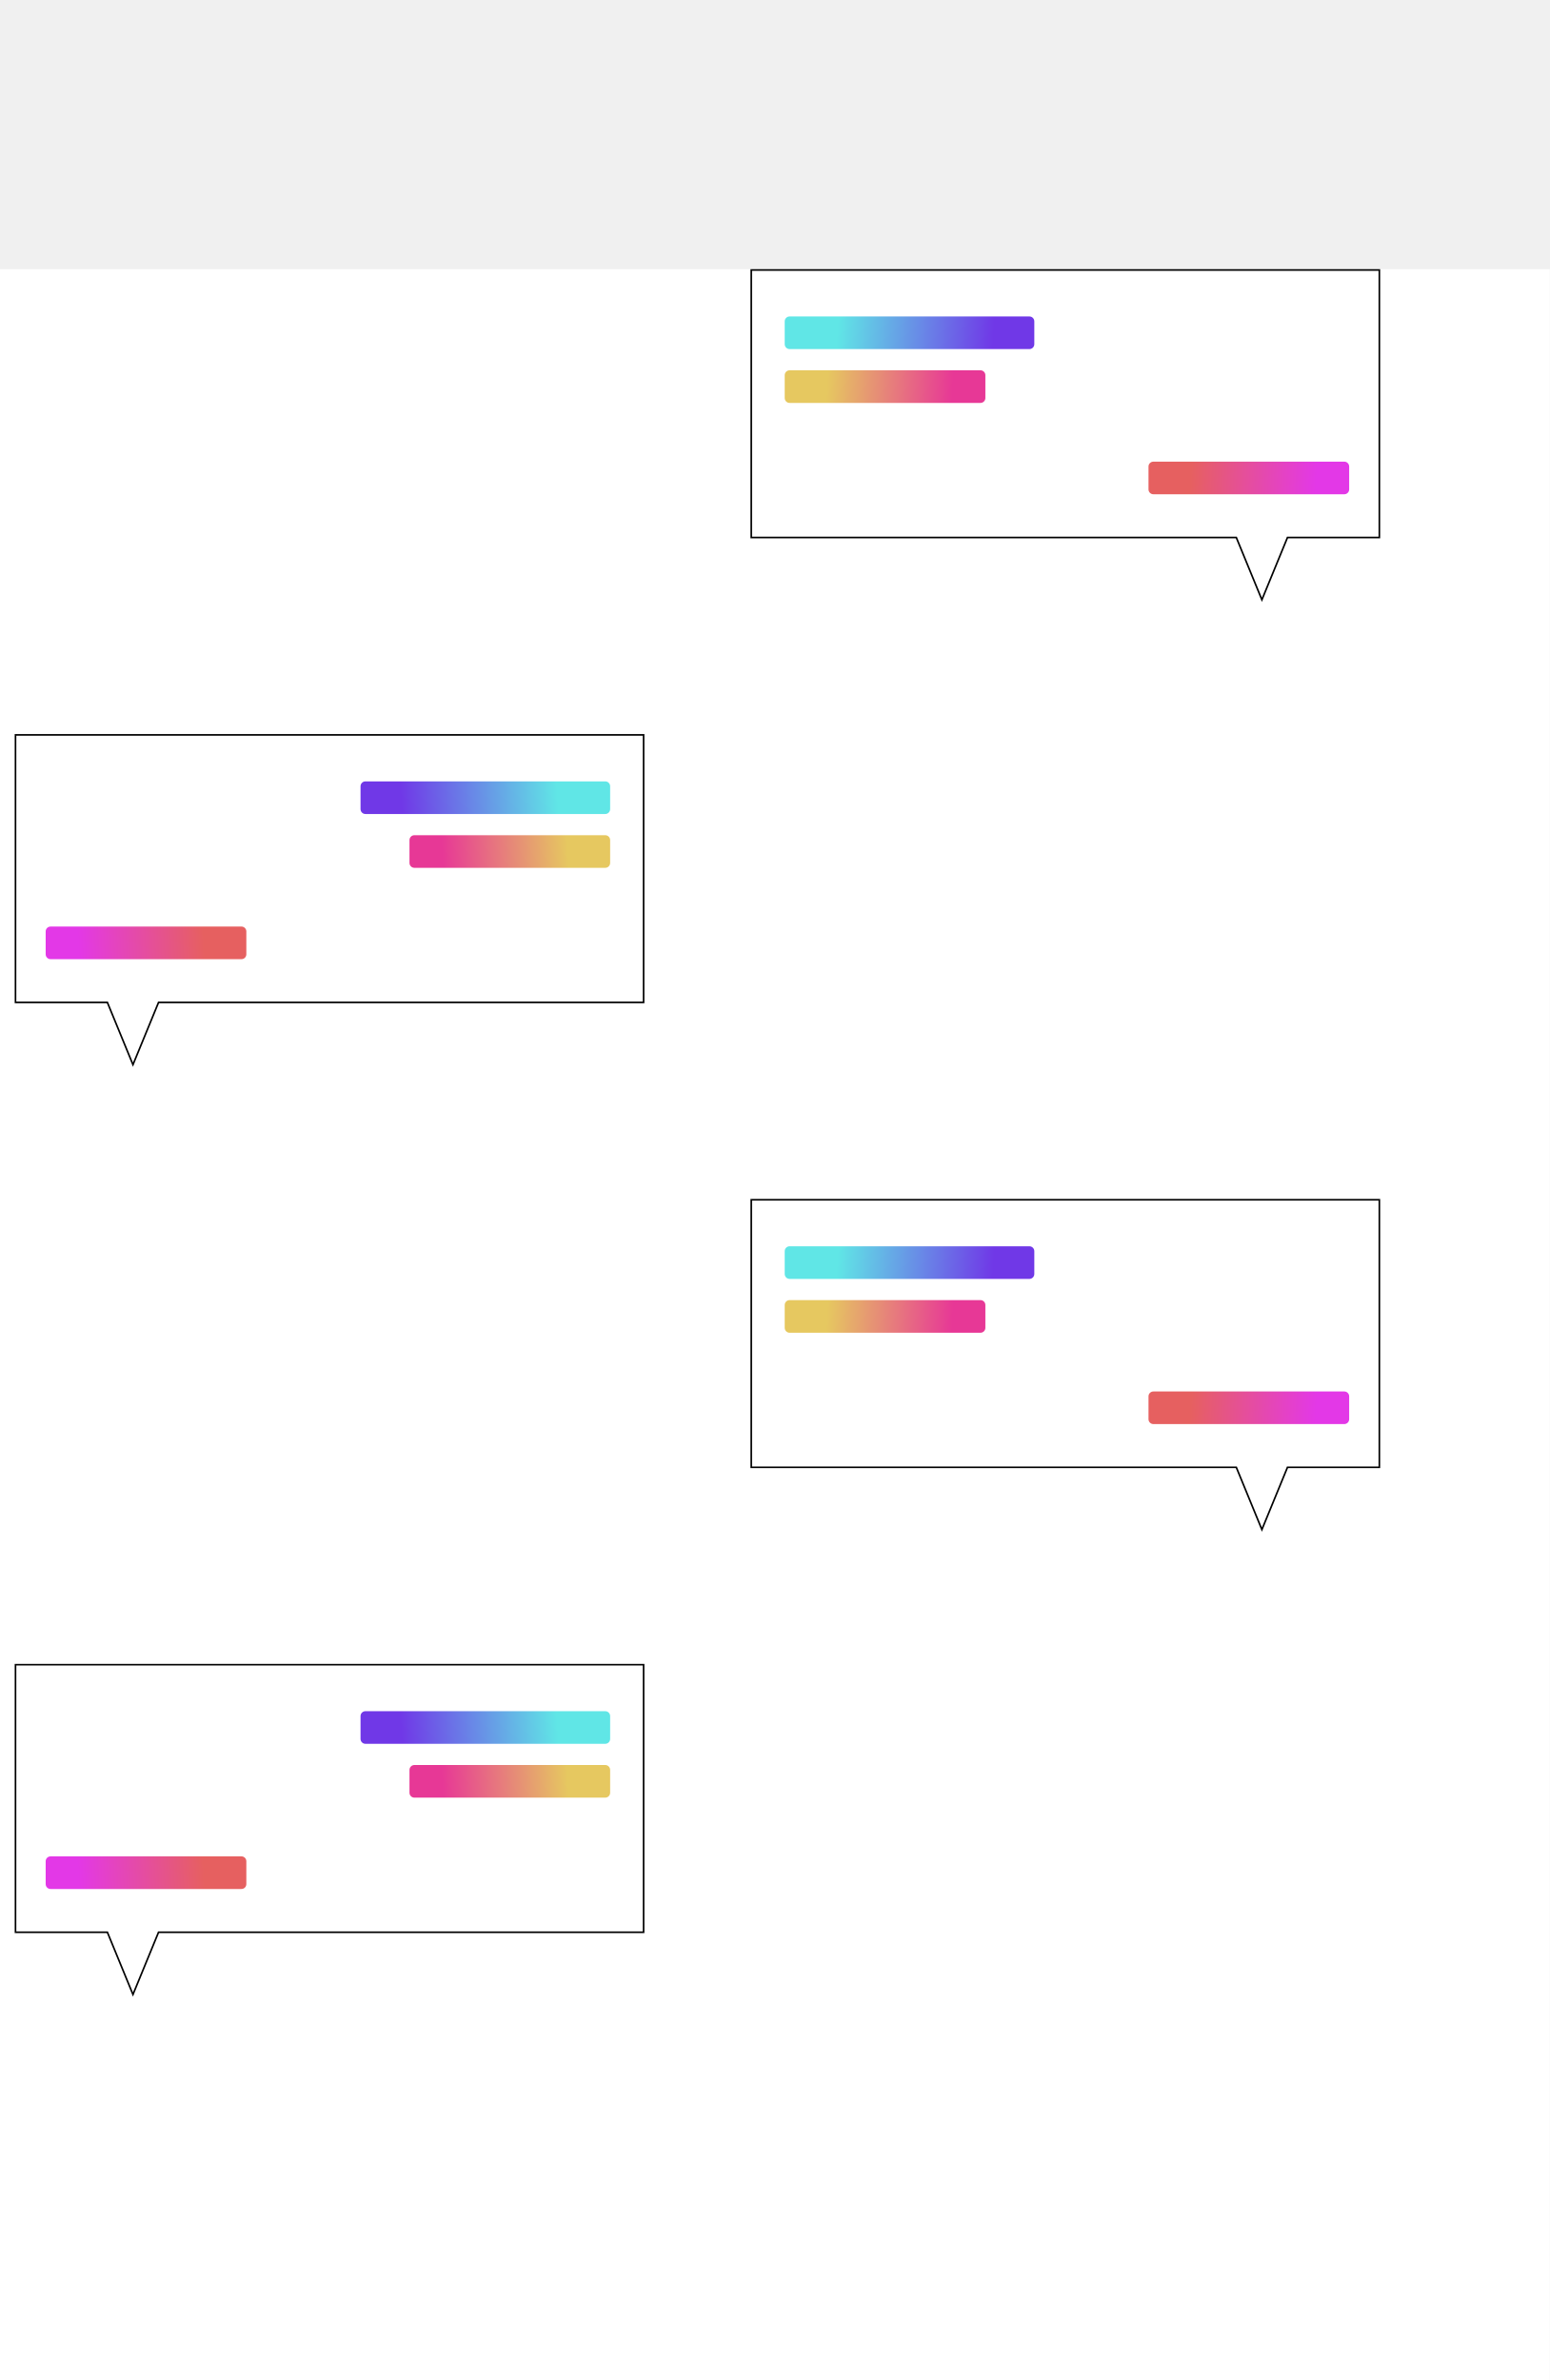
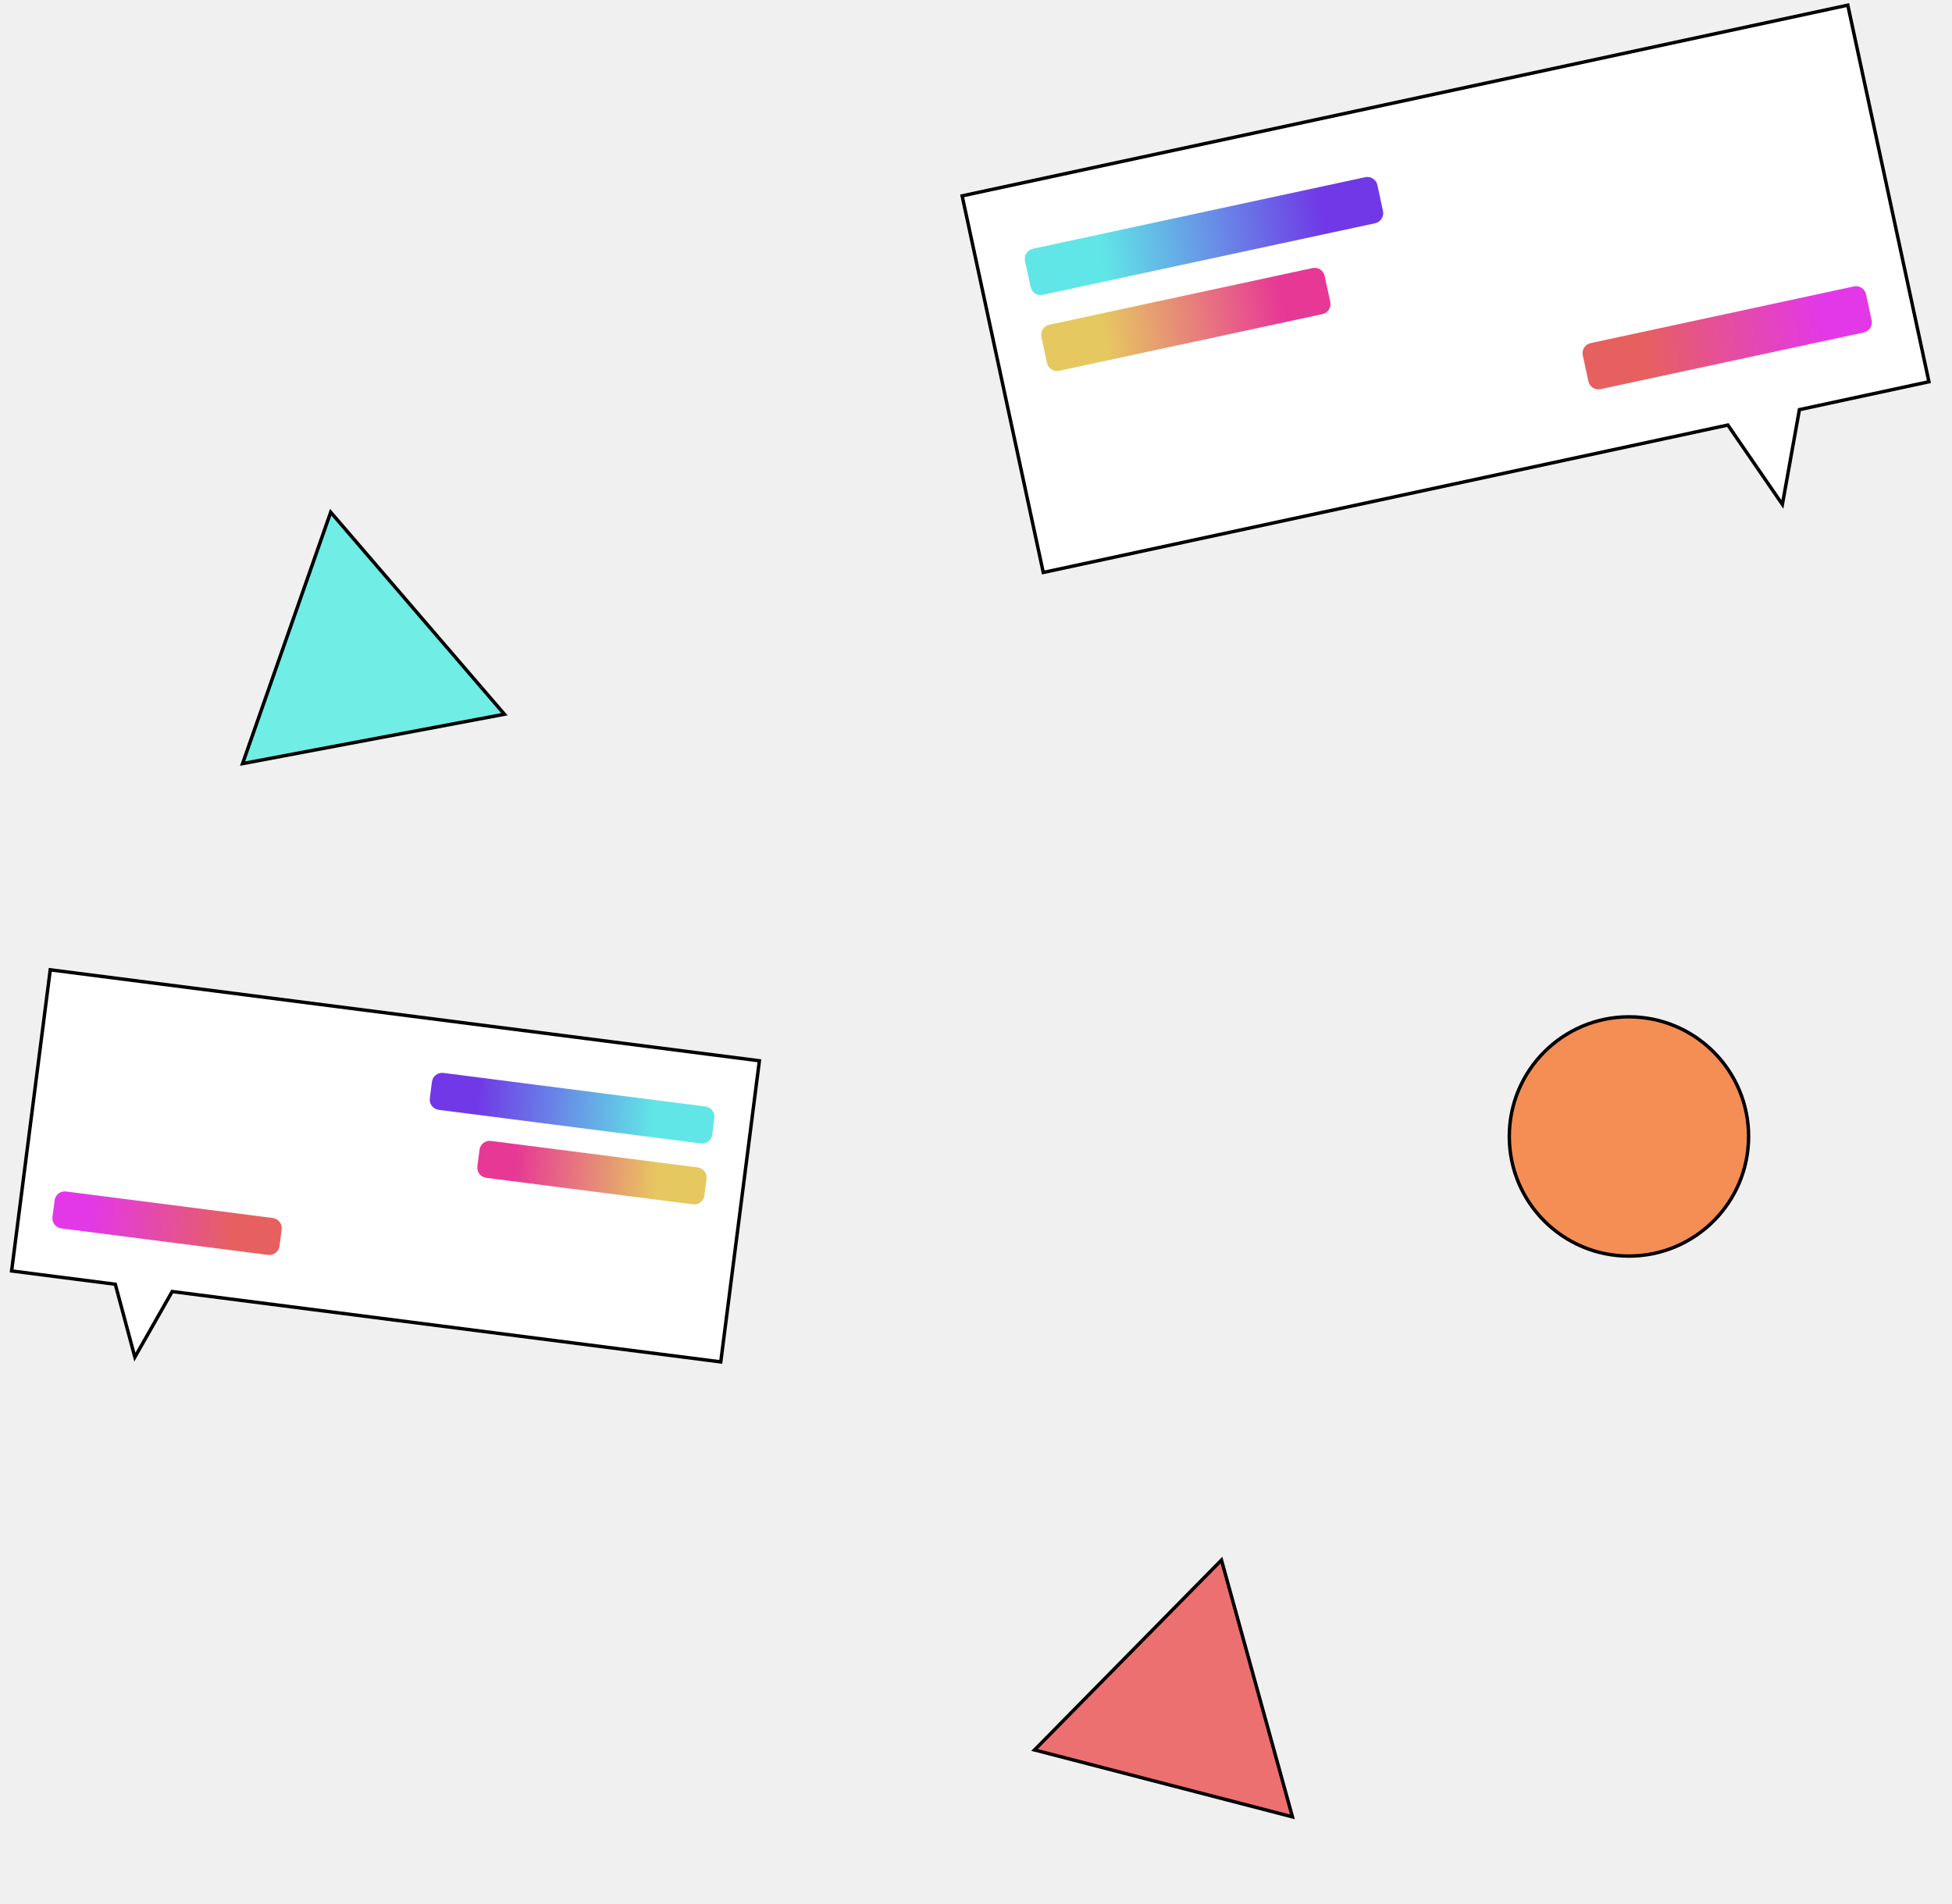
- <svg xmlns="http://www.w3.org/2000/svg" width="950" height="1459" viewBox="0 0 950 1459" fill="none">
-   <rect y="165" width="950" height="1294" fill="white" />
-   <mask id="path-2-inside-1" fill="white">
-     <path fill-rule="evenodd" clip-rule="evenodd" d="M846 165H460V330H757.479L773.5 369L789.521 330H846V165Z" />
+ <svg xmlns="http://www.w3.org/2000/svg" width="571" height="557" viewBox="0 0 571 557" fill="none">
+   <mask id="path-1-inside-1" fill="white">
+     <path fill-rule="evenodd" clip-rule="evenodd" d="M540.906 0.913L280.851 56.922L304.792 168.085L505.209 124.921L521.662 148.871L526.797 120.271L564.847 112.076L540.906 0.913Z" />
  </mask>
-   <path fill-rule="evenodd" clip-rule="evenodd" d="M846 165H460V330H757.479L773.5 369L789.521 330H846V165Z" fill="white" />
-   <path d="M460 165V164H459V165H460ZM846 165H847V164H846V165ZM460 330H459V331H460V330ZM757.479 330L758.404 329.62L758.149 329H757.479V330ZM773.5 369L772.575 369.38L773.5 371.632L774.425 369.38L773.5 369ZM789.521 330V329H788.851L788.596 329.62L789.521 330ZM846 330V331H847V330H846ZM460 166H846V164H460V166ZM461 330V165H459V330H461ZM757.479 329H460V331H757.479V329ZM774.425 368.62L758.404 329.62L756.554 330.38L772.575 369.38L774.425 368.62ZM788.596 329.62L772.575 368.62L774.425 369.38L790.446 330.38L788.596 329.62ZM846 329H789.521V331H846V329ZM845 165V330H847V165H845Z" fill="black" mask="url(#path-2-inside-1)" />
-   <rect x="481" y="194" width="153" height="20" rx="3" fill="url(#paint0_linear)" />
-   <rect x="481" y="227" width="123" height="20" rx="3" fill="url(#paint1_linear)" />
-   <rect x="704" y="283" width="123" height="20" rx="3" fill="url(#paint2_linear)" />
-   <mask id="path-7-inside-2" fill="white">
-     <path fill-rule="evenodd" clip-rule="evenodd" d="M846 735H460V900H757.479L773.5 939L789.521 900H846V735Z" />
+   <path fill-rule="evenodd" clip-rule="evenodd" d="M540.906 0.913L280.851 56.922L304.792 168.085L505.209 124.921L521.662 148.871L526.797 120.271L564.847 112.076L540.906 0.913Z" fill="white" />
+   <path d="M280.851 56.922L280.64 55.944L279.662 56.155L279.873 57.132L280.851 56.922ZM540.906 0.913L541.883 0.702L541.673 -0.275L540.695 -0.065L540.906 0.913ZM304.792 168.085L303.815 168.296L304.025 169.273L305.003 169.063L304.792 168.085ZM505.209 124.921L506.033 124.355L505.654 123.802L504.998 123.943L505.209 124.921ZM521.662 148.871L520.838 149.437L522.216 151.444L522.646 149.048L521.662 148.871ZM526.797 120.271L526.586 119.294L525.931 119.435L525.813 120.095L526.797 120.271ZM564.847 112.076L565.058 113.054L566.036 112.843L565.825 111.866L564.847 112.076ZM281.061 57.9L541.116 1.89L540.695 -0.065L280.64 55.944L281.061 57.9ZM305.77 167.875L281.828 56.711L279.873 57.132L303.815 168.296L305.77 167.875ZM504.998 123.943L304.582 167.108L305.003 169.063L505.419 125.898L504.998 123.943ZM522.486 148.305L506.033 124.355L504.385 125.487L520.838 149.437L522.486 148.305ZM525.813 120.095L520.678 148.694L522.646 149.048L527.781 120.448L525.813 120.095ZM564.637 111.099L526.586 119.294L527.007 121.249L565.058 113.054L564.637 111.099ZM539.928 1.123L563.87 112.287L565.825 111.866L541.883 0.702L539.928 1.123Z" fill="black" mask="url(#path-1-inside-1)" />
+   <rect x="299.207" y="73.412" width="105.442" height="13.783" rx="3" transform="rotate(-12.1544 299.207 73.4125)" fill="url(#paint0_linear)" />
+   <rect x="303.995" y="95.645" width="84.767" height="13.783" rx="3" transform="rotate(-12.1544 303.995 95.6453)" fill="url(#paint1_linear)" />
+   <rect x="462.36" y="101.016" width="84.767" height="13.783" rx="3" transform="rotate(-12.1544 462.36 101.016)" fill="url(#paint2_linear)" />
+   <mask id="path-6-inside-2" fill="white">
+     <path fill-rule="evenodd" clip-rule="evenodd" d="M14.264 283.186L222.699 309.923L211.271 399.021L50.636 378.416L39.283 398.366L33.333 376.196L2.835 372.284L14.264 283.186Z" />
  </mask>
-   <path fill-rule="evenodd" clip-rule="evenodd" d="M846 735H460V900H757.479L773.5 939L789.521 900H846V735Z" fill="white" />
-   <path d="M460 735V734H459V735H460ZM846 735H847V734H846V735ZM460 900H459V901H460V900ZM757.479 900L758.404 899.62L758.149 899H757.479V900ZM773.5 939L772.575 939.38L773.5 941.632L774.425 939.38L773.5 939ZM789.521 900V899H788.851L788.596 899.62L789.521 900ZM846 900V901H847V900H846ZM460 736H846V734H460V736ZM461 900V735H459V900H461ZM757.479 899H460V901H757.479V899ZM774.425 938.62L758.404 899.62L756.554 900.38L772.575 939.38L774.425 938.62ZM788.596 899.62L772.575 938.62L774.425 939.38L790.446 900.38L788.596 899.62ZM846 899H789.521V901H846V899ZM845 735V900H847V735H845Z" fill="black" mask="url(#path-7-inside-2)" />
-   <rect x="481" y="764" width="153" height="20" rx="3" fill="url(#paint3_linear)" />
-   <rect x="481" y="797" width="123" height="20" rx="3" fill="url(#paint4_linear)" />
-   <rect x="704" y="853" width="123" height="20" rx="3" fill="url(#paint5_linear)" />
-   <mask id="path-12-inside-3" fill="white">
-     <path fill-rule="evenodd" clip-rule="evenodd" d="M9 450H395V615H97.522L81.5 654L65.478 615H9V450Z" />
-   </mask>
-   <path fill-rule="evenodd" clip-rule="evenodd" d="M9 450H395V615H97.522L81.5 654L65.478 615H9V450Z" fill="white" />
-   <path d="M395 450V449H396V450H395ZM9 450H8V449H9V450ZM395 615H396V616H395V615ZM97.522 615L96.597 614.62L96.851 614H97.522V615ZM81.5 654L82.425 654.38L81.5 656.632L80.575 654.38L81.5 654ZM65.478 615V614H66.149L66.403 614.62L65.478 615ZM9 615V616H8V615H9ZM395 451H9V449H395V451ZM394 615V450H396V615H394ZM97.522 614H395V616H97.522V614ZM80.575 653.62L96.597 614.62L98.447 615.38L82.425 654.38L80.575 653.62ZM66.403 614.62L82.425 653.62L80.575 654.38L64.553 615.38L66.403 614.62ZM9 614H65.478V616H9V614ZM10 450V615H8V450H10Z" fill="black" mask="url(#path-12-inside-3)" />
-   <rect width="153" height="20" rx="3" transform="matrix(-1 0 0 1 374 479)" fill="url(#paint6_linear)" />
-   <rect width="123" height="20" rx="3" transform="matrix(-1 0 0 1 374 512)" fill="url(#paint7_linear)" />
-   <rect width="123" height="20" rx="3" transform="matrix(-1 0 0 1 151 568)" fill="url(#paint8_linear)" />
-   <mask id="path-17-inside-4" fill="white">
-     <path fill-rule="evenodd" clip-rule="evenodd" d="M9 1020H395V1185H97.522L81.5 1224L65.478 1185H9V1020Z" />
-   </mask>
-   <path fill-rule="evenodd" clip-rule="evenodd" d="M9 1020H395V1185H97.522L81.5 1224L65.478 1185H9V1020Z" fill="white" />
-   <path d="M395 1020V1019H396V1020H395ZM9 1020H8V1019H9V1020ZM395 1185H396V1186H395V1185ZM97.522 1185L96.597 1184.62L96.851 1184H97.522V1185ZM81.5 1224L82.425 1224.38L81.5 1226.63L80.575 1224.38L81.5 1224ZM65.478 1185V1184H66.149L66.403 1184.62L65.478 1185ZM9 1185V1186H8V1185H9ZM395 1021H9V1019H395V1021ZM394 1185V1020H396V1185H394ZM97.522 1184H395V1186H97.522V1184ZM80.575 1223.62L96.597 1184.62L98.447 1185.38L82.425 1224.38L80.575 1223.62ZM66.403 1184.62L82.425 1223.62L80.575 1224.38L64.553 1185.38L66.403 1184.62ZM9 1184H65.478V1186H9V1184ZM10 1020V1185H8V1020H10Z" fill="black" mask="url(#path-17-inside-4)" />
-   <rect width="153" height="20" rx="3" transform="matrix(-1 0 0 1 374 1049)" fill="url(#paint9_linear)" />
-   <rect width="123" height="20" rx="3" transform="matrix(-1 0 0 1 374 1082)" fill="url(#paint10_linear)" />
-   <rect width="123" height="20" rx="3" transform="matrix(-1 0 0 1 151 1138)" fill="url(#paint11_linear)" />
+   <path fill-rule="evenodd" clip-rule="evenodd" d="M14.264 283.186L222.699 309.923L211.271 399.021L50.636 378.416L39.283 398.366L33.333 376.196L2.835 372.284L14.264 283.186Z" fill="white" />
+   <path d="M222.699 309.923L222.827 308.931L223.819 309.058L223.691 310.05L222.699 309.923ZM14.264 283.186L13.272 283.059L13.399 282.067L14.391 282.194L14.264 283.186ZM211.271 399.021L212.263 399.148L212.135 400.14L211.143 400.013L211.271 399.021ZM50.636 378.416L49.767 377.921L50.098 377.339L50.763 377.424L50.636 378.416ZM39.283 398.366L40.152 398.86L38.948 400.976L38.317 398.625L39.283 398.366ZM33.333 376.196L33.46 375.205L34.125 375.29L34.299 375.937L33.333 376.196ZM2.835 372.284L2.708 373.276L1.716 373.149L1.843 372.157L2.835 372.284ZM222.572 310.915L14.137 284.178L14.391 282.194L222.827 308.931L222.572 310.915ZM210.279 398.894L221.708 309.796L223.691 310.05L212.263 399.148L210.279 398.894ZM50.763 377.424L211.398 398.029L211.143 400.013L50.508 379.408L50.763 377.424ZM38.414 397.871L49.767 377.921L51.505 378.911L40.152 398.86L38.414 397.871ZM34.299 375.937L40.249 398.107L38.317 398.625L32.367 376.456L34.299 375.937ZM2.962 371.293L33.46 375.205L33.206 377.188L2.708 373.276L2.962 371.293ZM15.256 283.314L3.827 372.412L1.843 372.157L13.272 283.059L15.256 283.314Z" fill="black" mask="url(#path-6-inside-2)" />
+   <rect width="83.295" height="10.888" rx="3" transform="matrix(-0.991873 -0.127229 -0.127229 0.991873 209.351 324.128)" fill="url(#paint3_linear)" />
+   <rect width="66.963" height="10.888" rx="3" transform="matrix(-0.991873 -0.127229 -0.127229 0.991873 207.065 341.947)" fill="url(#paint4_linear)" />
+   <rect width="66.963" height="10.888" rx="3" transform="matrix(-0.991873 -0.127229 -0.127229 0.991873 82.769 356.741)" fill="url(#paint5_linear)" />
+   <path d="M302.626 511.988L357.305 456.443L378.069 531.569L302.626 511.988Z" fill="#ED7070" stroke="black" />
+   <path d="M96.74 149.861L147.547 208.968L70.956 223.415L96.74 149.861Z" fill="#70EDE5" stroke="black" />
+   <circle cx="476.5" cy="332.5" r="35" fill="#F48E55" stroke="black" />
  <defs>
-     <linearGradient id="paint0_linear" x1="512.5" y1="214" x2="608" y2="220.5" gradientUnits="userSpaceOnUse">
+     <linearGradient id="paint0_linear" x1="320.915" y1="87.196" x2="386.731" y2="91.675" gradientUnits="userSpaceOnUse">
      <stop stop-color="#60E6E6" />
      <stop offset="1" stop-color="#7038E7" />
    </linearGradient>
-     <linearGradient id="paint1_linear" x1="506.324" y1="247" x2="583.223" y2="251.208" gradientUnits="userSpaceOnUse">
+     <linearGradient id="paint1_linear" x1="321.447" y1="109.429" x2="374.444" y2="112.328" gradientUnits="userSpaceOnUse">
      <stop stop-color="#E6C860" />
      <stop offset="1" stop-color="#E73896" />
    </linearGradient>
-     <linearGradient id="paint2_linear" x1="729.324" y1="303" x2="806.223" y2="307.208" gradientUnits="userSpaceOnUse">
+     <linearGradient id="paint2_linear" x1="479.812" y1="114.799" x2="532.809" y2="117.699" gradientUnits="userSpaceOnUse">
      <stop stop-color="#E66060" />
      <stop offset="1" stop-color="#E338E7" />
    </linearGradient>
-     <linearGradient id="paint3_linear" x1="512.5" y1="784" x2="608" y2="790.5" gradientUnits="userSpaceOnUse">
+     <linearGradient id="paint3_linear" x1="17.149" y1="10.888" x2="69.14" y2="14.427" gradientUnits="userSpaceOnUse">
      <stop stop-color="#60E6E6" />
      <stop offset="1" stop-color="#7038E7" />
    </linearGradient>
-     <linearGradient id="paint4_linear" x1="506.324" y1="817" x2="583.223" y2="821.208" gradientUnits="userSpaceOnUse">
+     <linearGradient id="paint4_linear" x1="13.787" y1="10.888" x2="55.652" y2="13.179" gradientUnits="userSpaceOnUse">
      <stop stop-color="#E6C860" />
      <stop offset="1" stop-color="#E73896" />
    </linearGradient>
-     <linearGradient id="paint5_linear" x1="729.324" y1="873" x2="806.223" y2="877.208" gradientUnits="userSpaceOnUse">
-       <stop stop-color="#E66060" />
-       <stop offset="1" stop-color="#E338E7" />
-     </linearGradient>
-     <linearGradient id="paint6_linear" x1="31.5" y1="20" x2="127" y2="26.5" gradientUnits="userSpaceOnUse">
-       <stop stop-color="#60E6E6" />
-       <stop offset="1" stop-color="#7038E7" />
-     </linearGradient>
-     <linearGradient id="paint7_linear" x1="25.323" y1="20" x2="102.223" y2="24.208" gradientUnits="userSpaceOnUse">
-       <stop stop-color="#E6C860" />
-       <stop offset="1" stop-color="#E73896" />
-     </linearGradient>
-     <linearGradient id="paint8_linear" x1="25.323" y1="20" x2="102.223" y2="24.208" gradientUnits="userSpaceOnUse">
-       <stop stop-color="#E66060" />
-       <stop offset="1" stop-color="#E338E7" />
-     </linearGradient>
-     <linearGradient id="paint9_linear" x1="31.5" y1="20" x2="127" y2="26.5" gradientUnits="userSpaceOnUse">
-       <stop stop-color="#60E6E6" />
-       <stop offset="1" stop-color="#7038E7" />
-     </linearGradient>
-     <linearGradient id="paint10_linear" x1="25.323" y1="20" x2="102.223" y2="24.208" gradientUnits="userSpaceOnUse">
-       <stop stop-color="#E6C860" />
-       <stop offset="1" stop-color="#E73896" />
-     </linearGradient>
-     <linearGradient id="paint11_linear" x1="25.323" y1="20" x2="102.223" y2="24.208" gradientUnits="userSpaceOnUse">
+     <linearGradient id="paint5_linear" x1="13.787" y1="10.888" x2="55.652" y2="13.179" gradientUnits="userSpaceOnUse">
      <stop stop-color="#E66060" />
      <stop offset="1" stop-color="#E338E7" />
    </linearGradient>
  </defs>
</svg>
